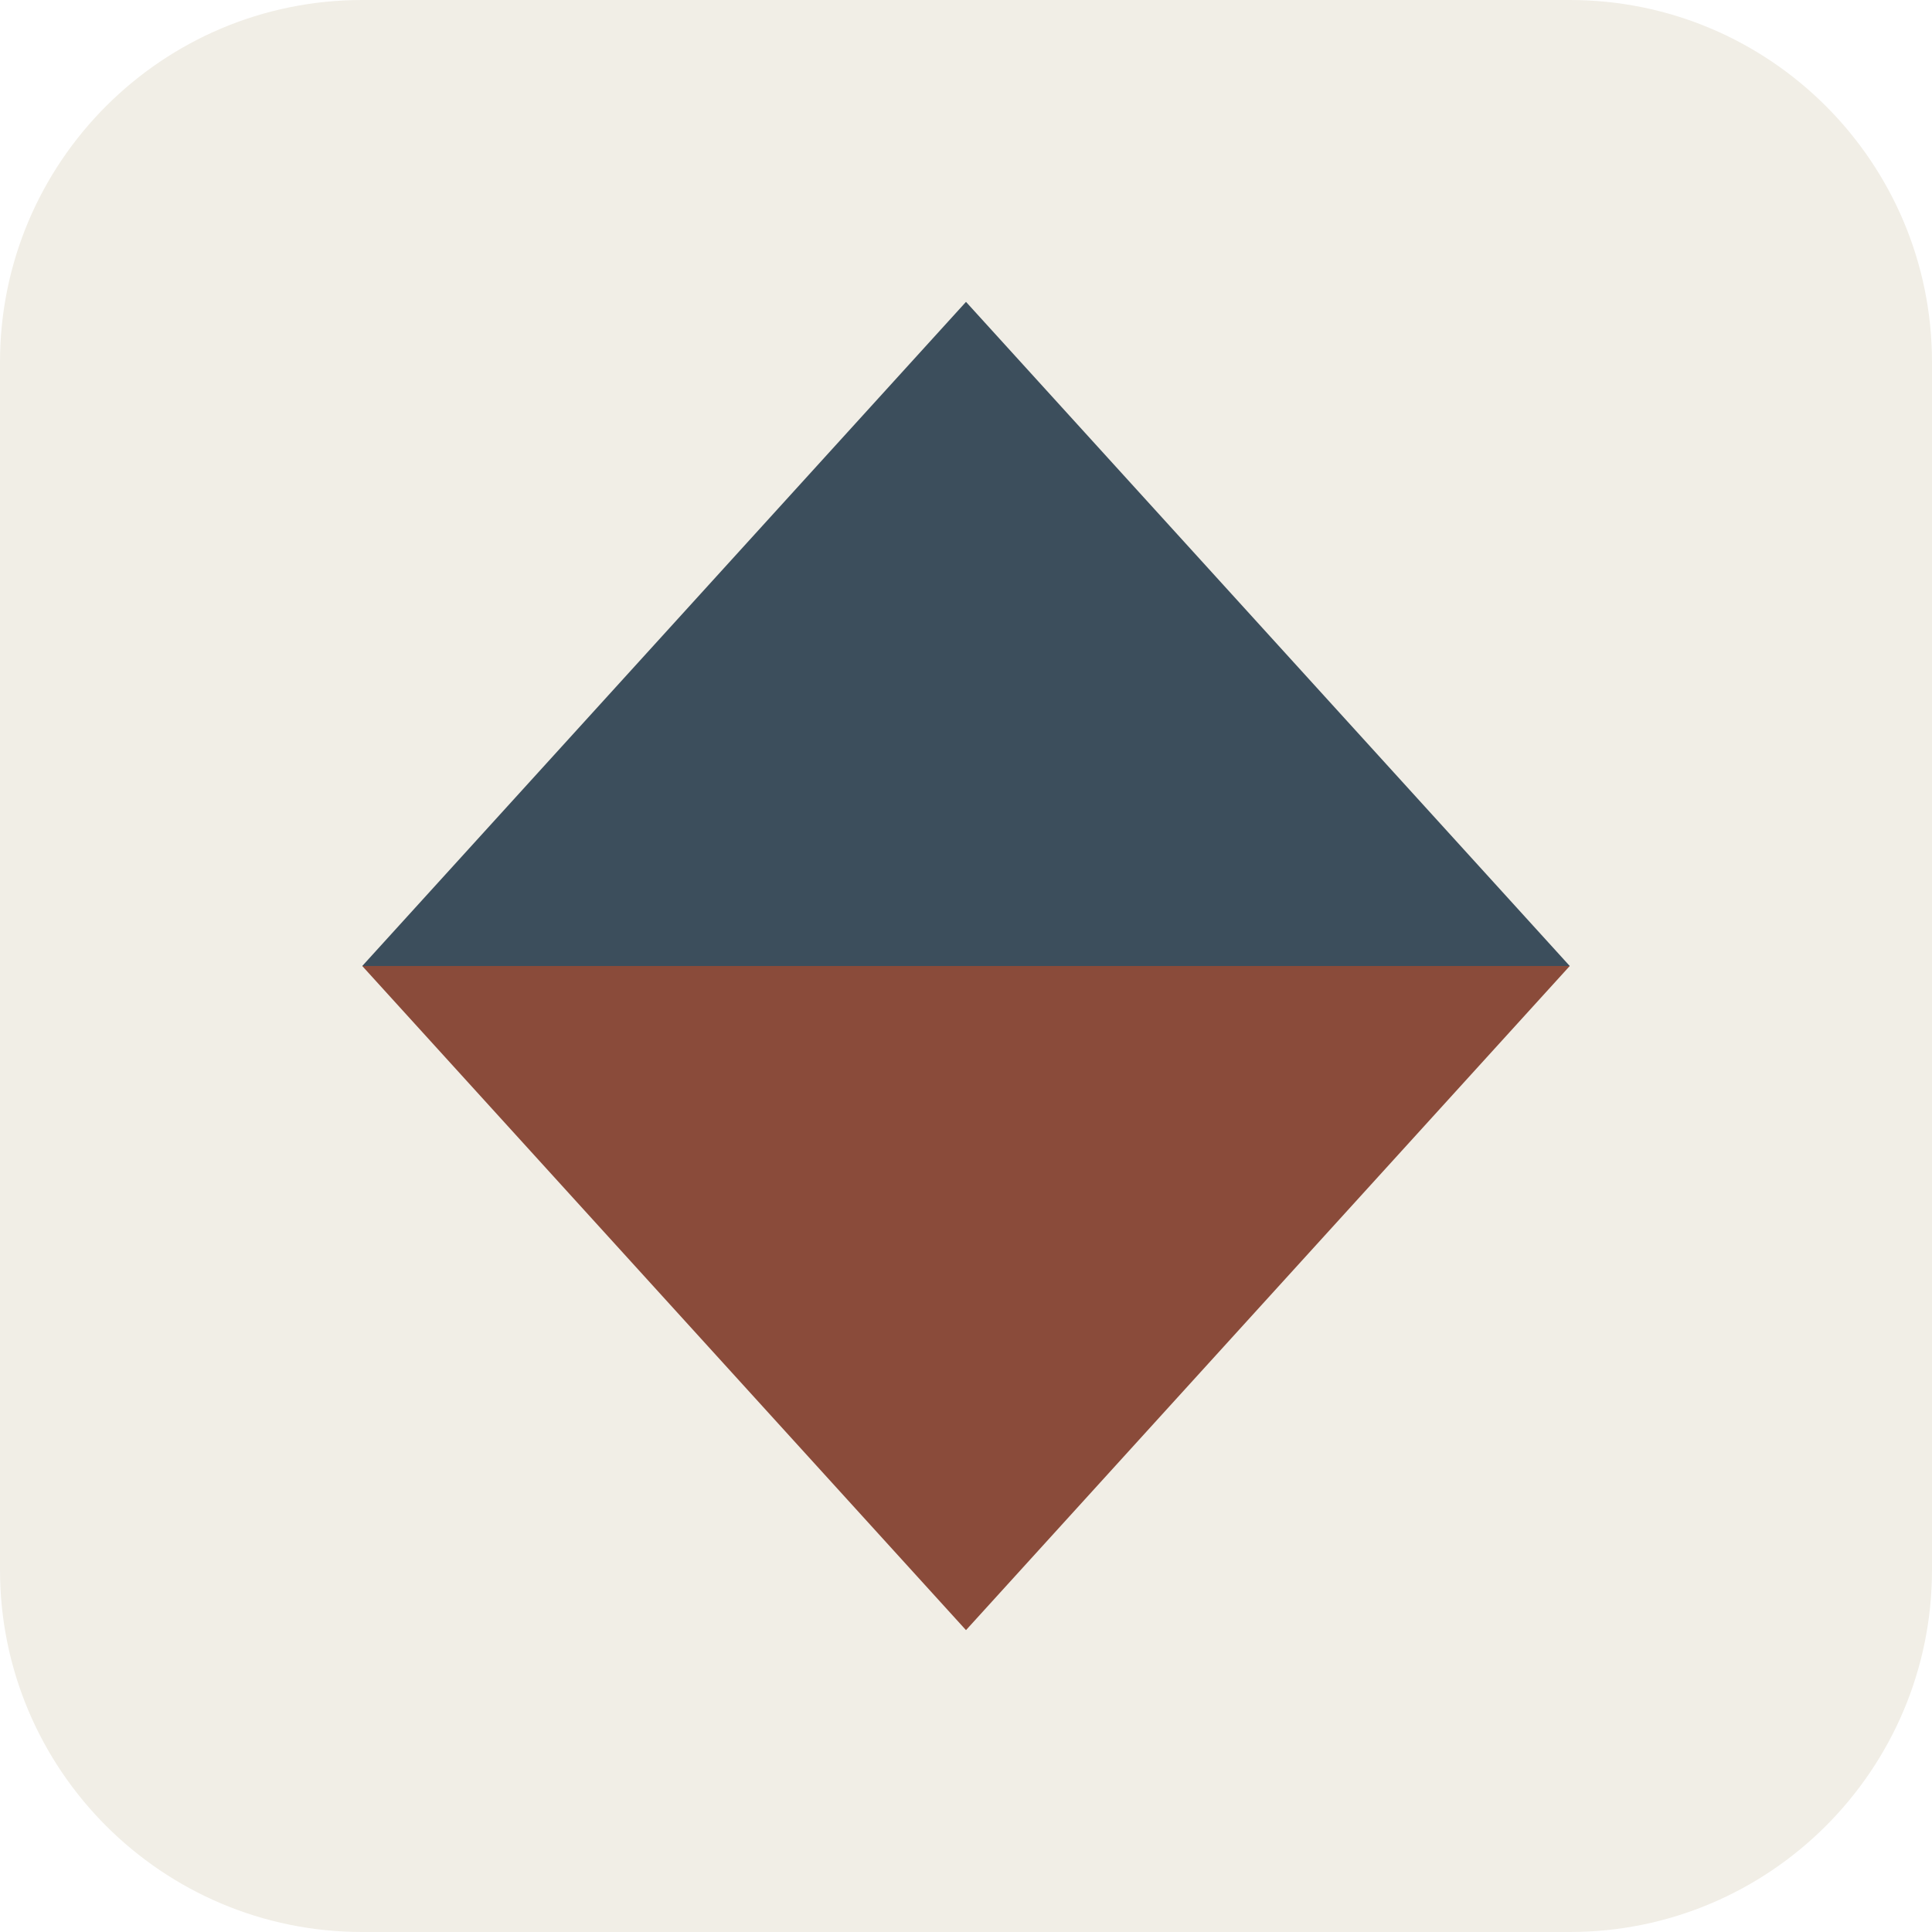
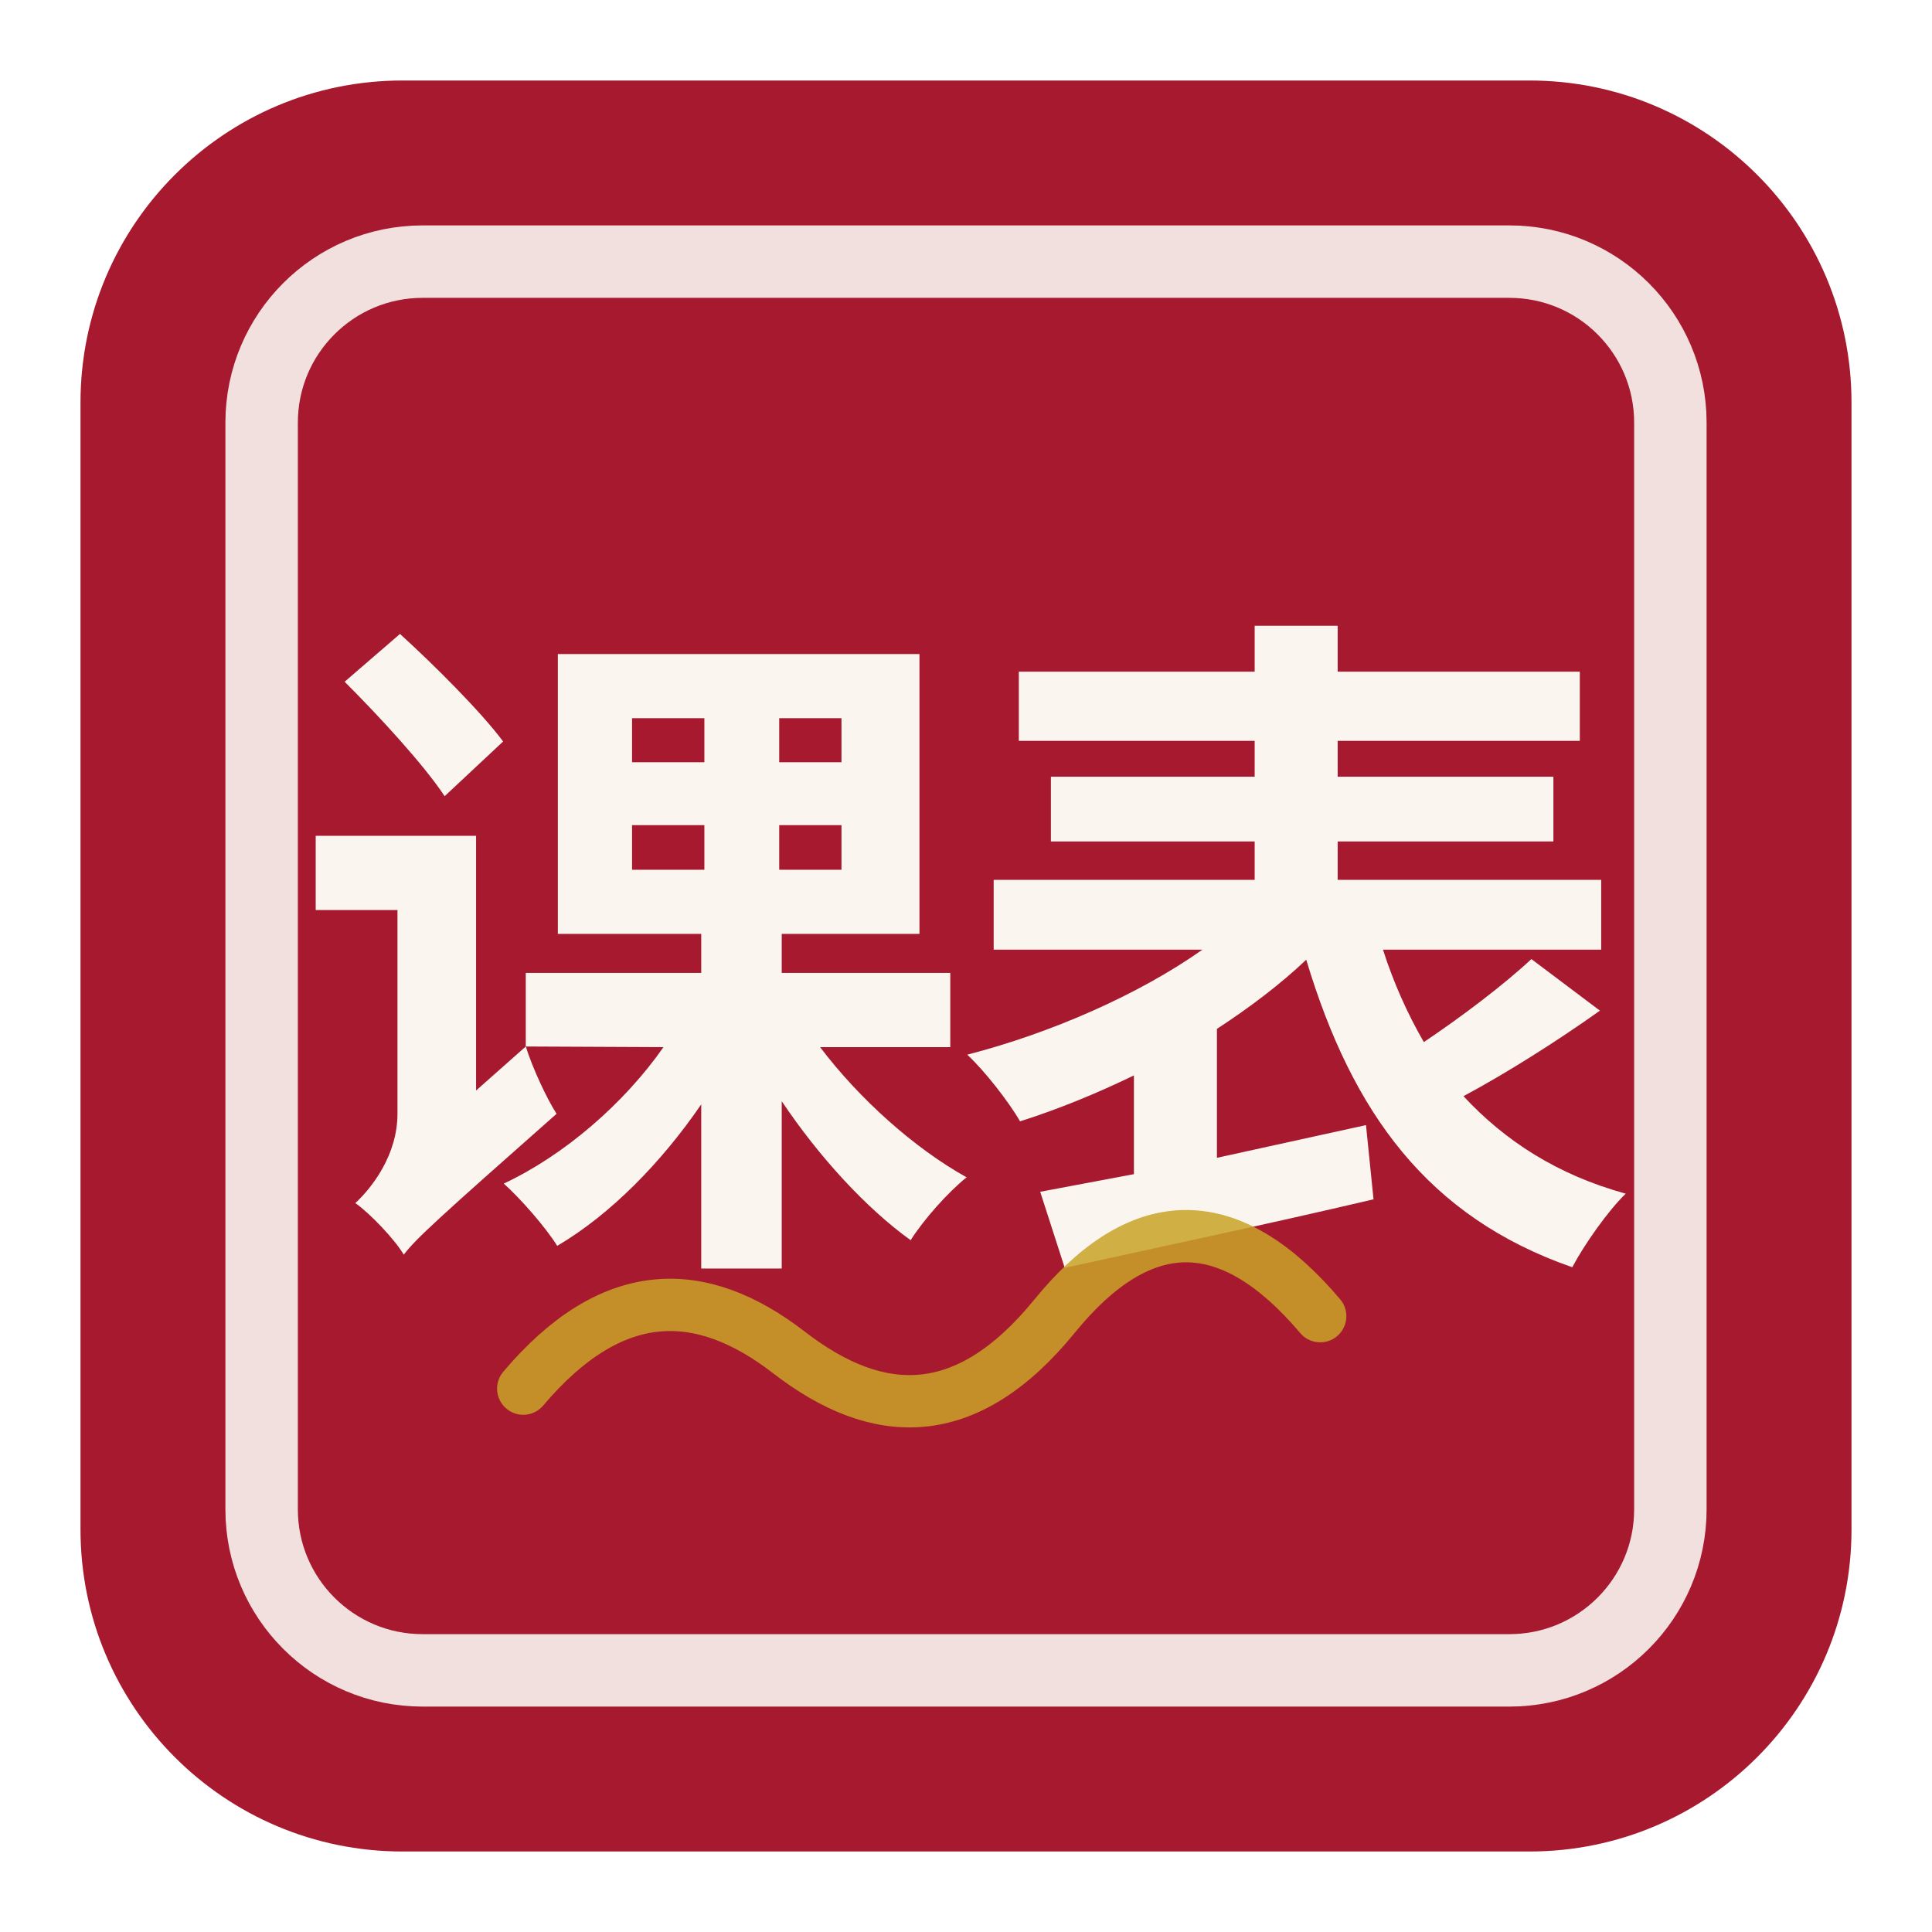
- <svg xmlns="http://www.w3.org/2000/svg" viewBox="0 0 32 32">
-   <rect width="32" height="32" rx="6" fill="#f1eee6" />
-   <path d="M16 5 L26 16 H6 Z" fill="#3c4e5c" />
-   <path d="M16 27 L26 16 H6 Z" fill="#8a4b3a" />
+ <svg xmlns="http://www.w3.org/2000/svg" viewBox="0 0 48 48">
+   <rect x="2" y="2" width="44" height="44" rx="8" fill="#A6192E" />
+   <rect x="6.5" y="6.5" width="35" height="35" rx="4" fill="none" stroke="#FAF6EF" stroke-width="1.8" opacity="0.9" />
+   <text x="24" y="30" text-anchor="middle" fill="#FAF6EF" font-family="'Noto Serif SC','Songti SC',serif" font-weight="900" font-size="17" letter-spacing="-0.5">课表</text>
+   <path d="M13 34.5c2.2-2.6 4.4-2.6 6.6-0.9s4.4 1.8 6.6-0.9 4.4-2.6 6.6 0" stroke="#C9A227" stroke-width="1.3" stroke-linecap="round" fill="none" opacity="0.85" />
</svg>
